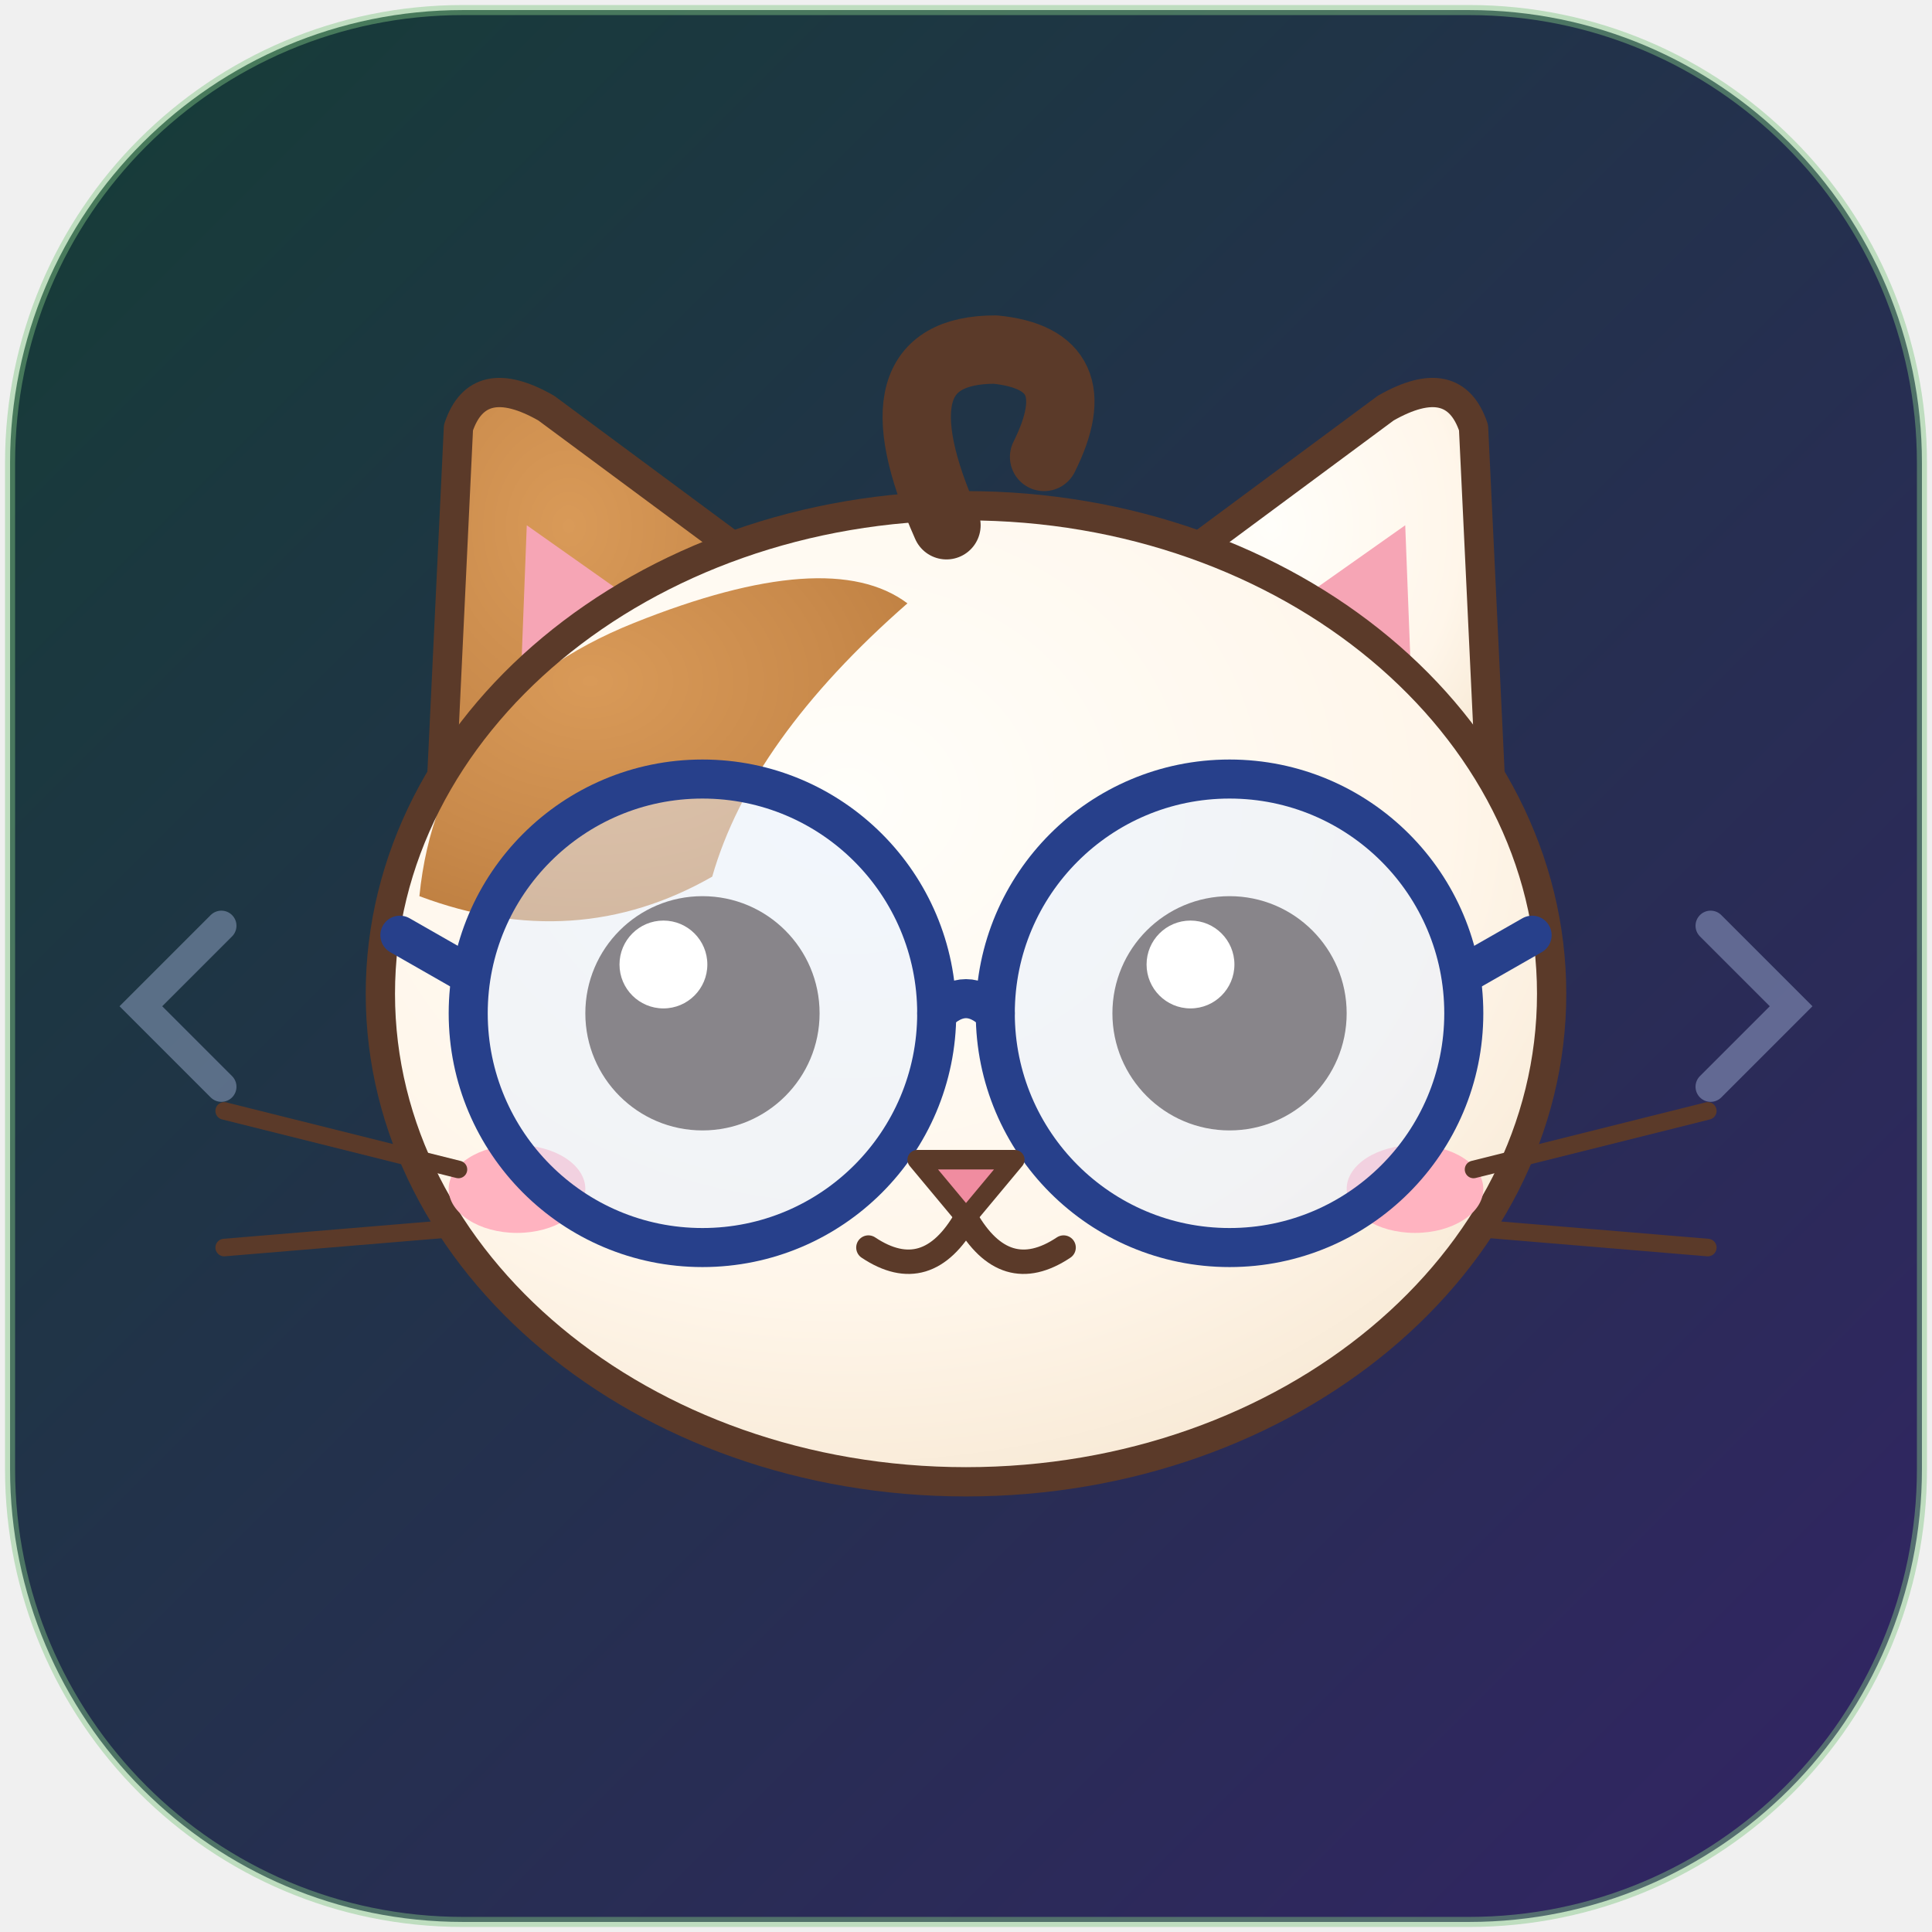
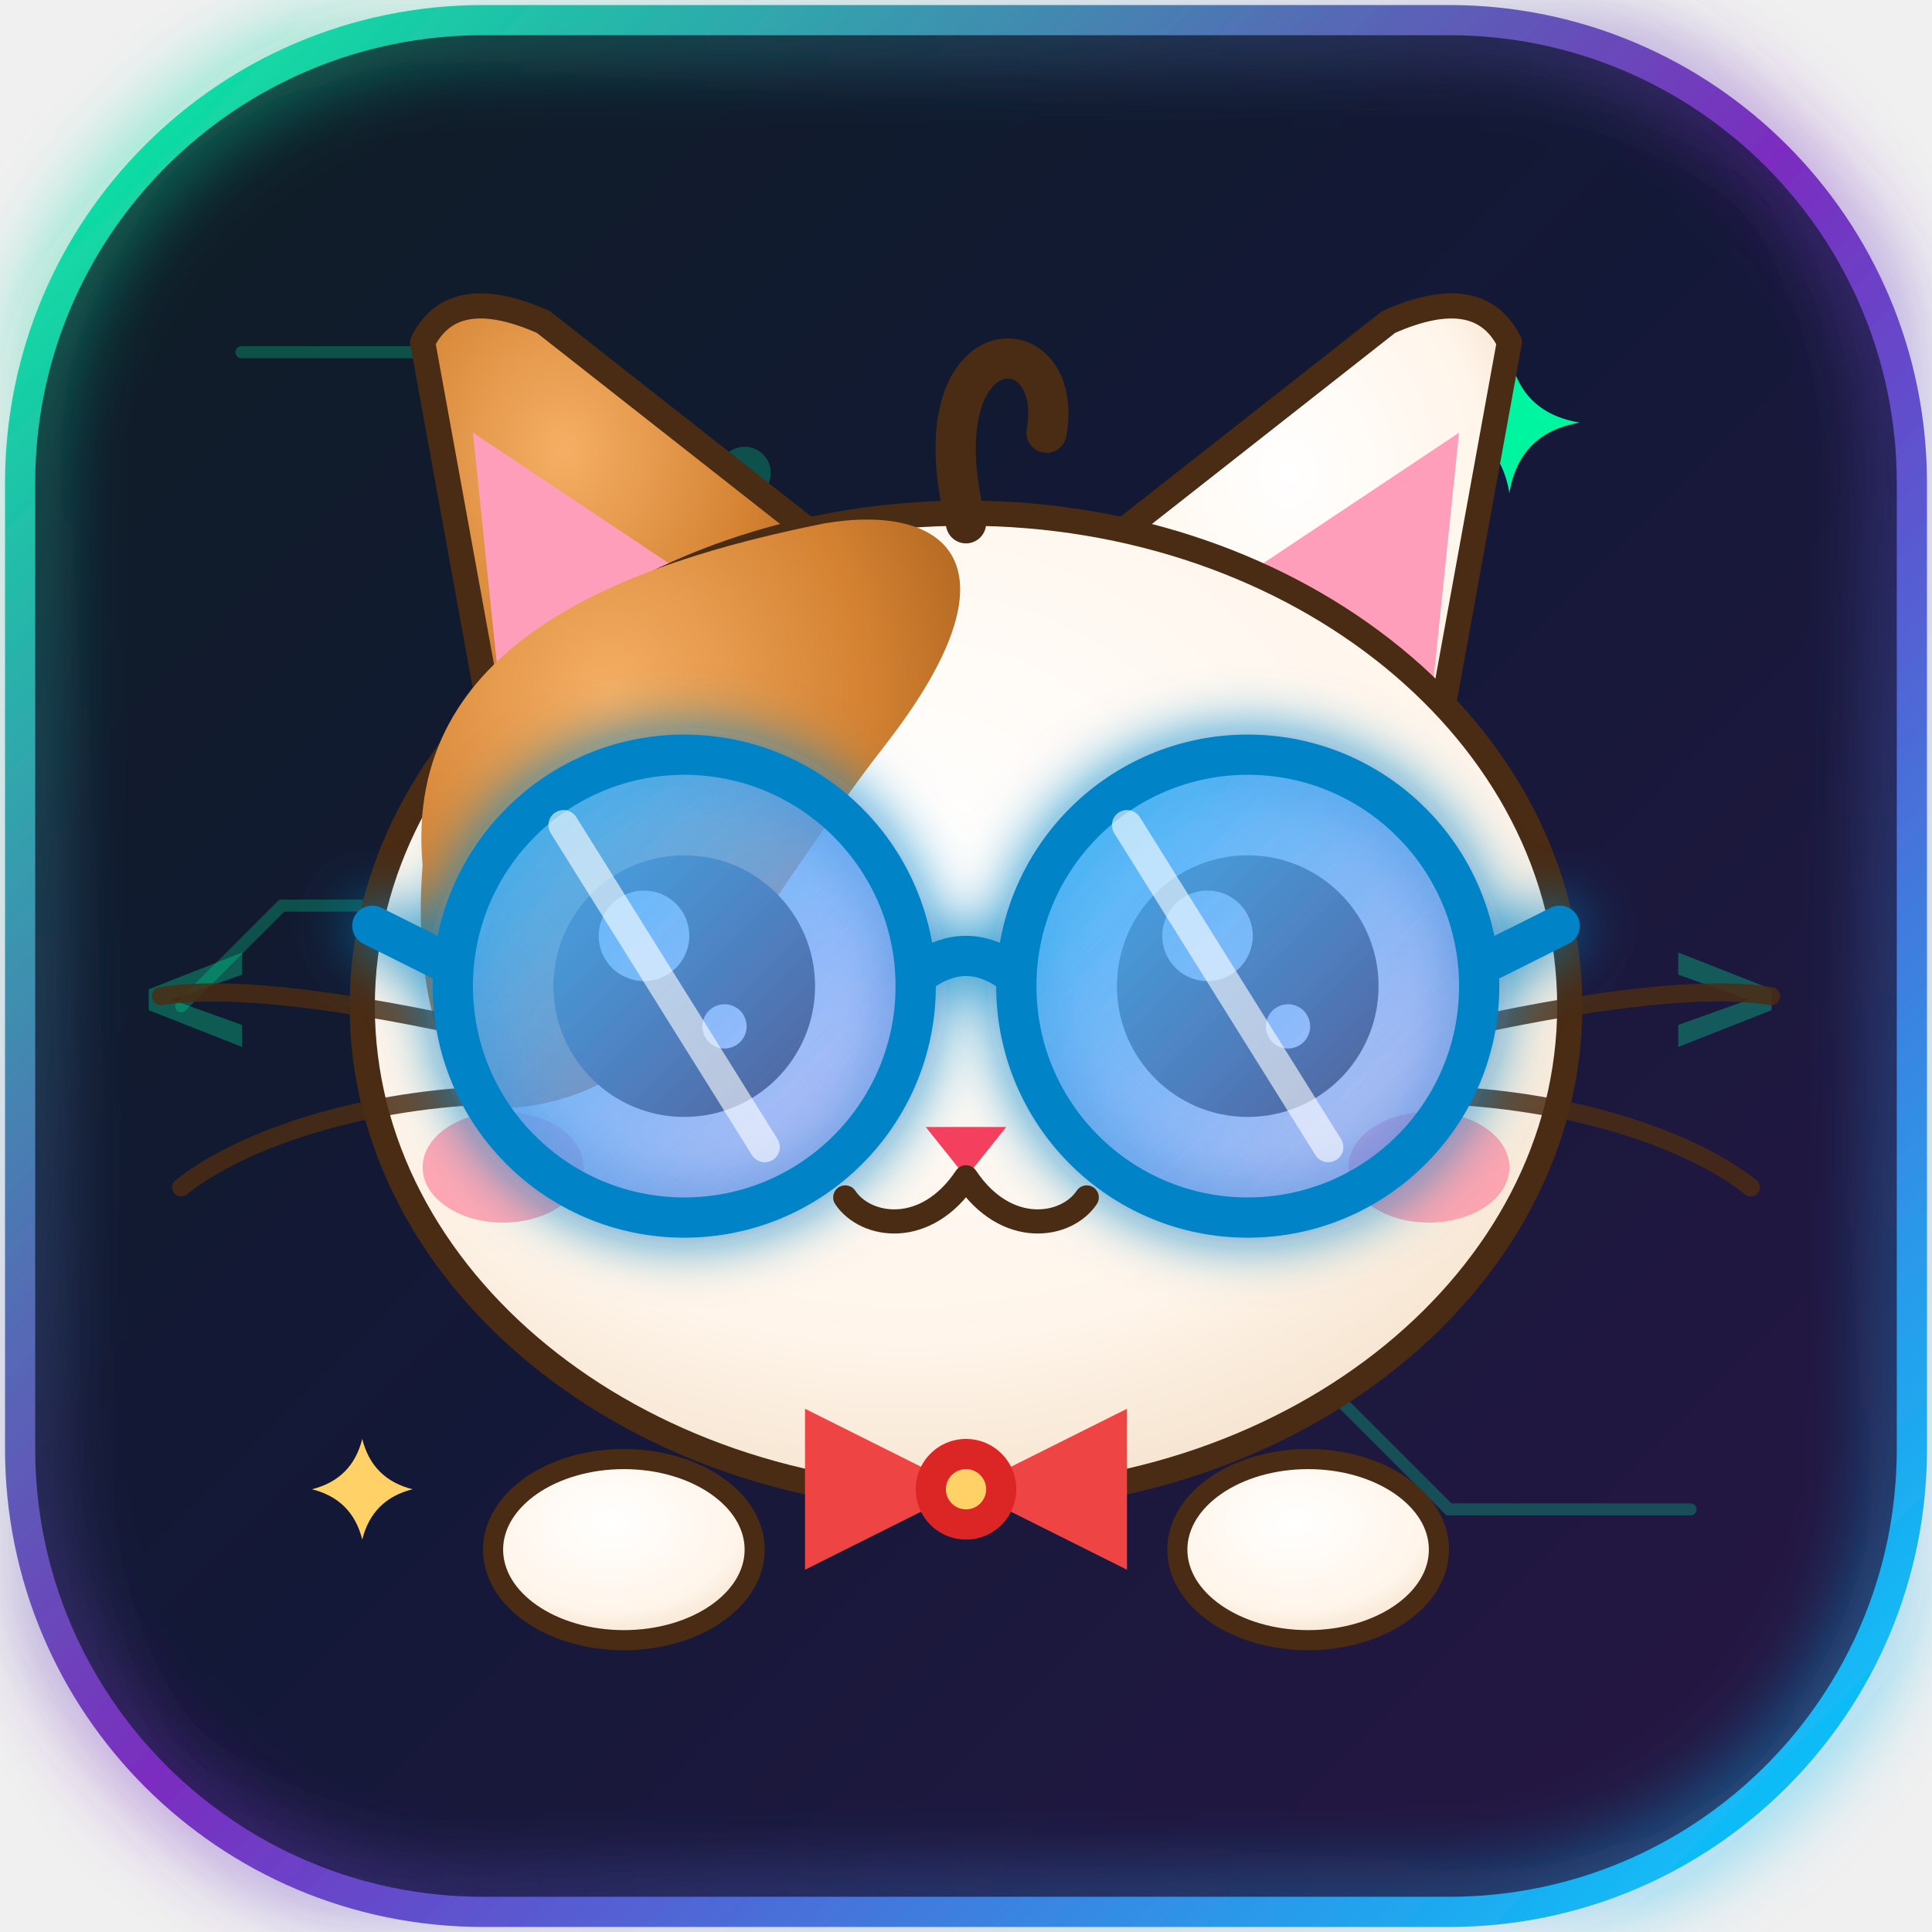
<svg xmlns="http://www.w3.org/2000/svg" width="192" height="192" viewBox="0 0 192 192" role="img" aria-labelledby="title desc">
  <defs>
-     <linearGradient id="bg" x2="1" y2="1">
-       <stop stop-color="#153d36" />
-       <stop offset="1" stop-color="#332465" />
+     <linearGradient id="bgGrad" x1="0" y1="0" x2="1" y2="1">
+       <stop offset="0%" stop-color="#0e1e24" />
+       <stop offset="50%" stop-color="#141838" />
+       <stop offset="100%" stop-color="#281745" />
    </linearGradient>
-     <radialGradient id="fur" cx=".4" cy=".3" r=".85">
-       <stop stop-color="#fffefa" />
-       <stop offset=".6" stop-color="#fff6ea" />
-       <stop offset="1" stop-color="#f4e3cb" />
+     <linearGradient id="borderGrad" x1="0" y1="0" x2="1" y2="1">
+       <stop offset="0%" stop-color="#00f5a0" />
+       <stop offset="50%" stop-color="#7b2cbf" />
+       <stop offset="100%" stop-color="#00d2ff" />
+     </linearGradient>
+     <radialGradient id="furGrad" cx="45%" cy="35%" r="75%">
+       <stop offset="0%" stop-color="#ffffff" />
+       <stop offset="65%" stop-color="#fff5ea" />
+       <stop offset="100%" stop-color="#f0dac0" />
    </radialGradient>
-     <radialGradient id="patch" cx=".35" cy=".3" r=".9">
-       <stop stop-color="#d99a58" />
-       <stop offset=".55" stop-color="#c98a4b" />
-       <stop offset="1" stop-color="#b97a3c" />
+     <radialGradient id="patchGrad" cx="35%" cy="30%" r="80%">
+       <stop offset="0%" stop-color="#f5af64" />
+       <stop offset="60%" stop-color="#d48232" />
+       <stop offset="100%" stop-color="#a65d1b" />
    </radialGradient>
+     <linearGradient id="lensGlow" x1="0" y1="0" x2="1" y2="1">
+       <stop offset="0%" stop-color="#38bdf8" stop-opacity="0.8" />
+       <stop offset="100%" stop-color="#818cf8" stop-opacity="0.25" />
+     </linearGradient>
+     <linearGradient id="shineGrad" x1="0" y1="0" x2="1" y2="1">
+       <stop offset="0%" stop-color="#ffffff" stop-opacity="0.8" />
+       <stop offset="100%" stop-color="#ffffff" stop-opacity="0" />
+     </linearGradient>
+     <filter id="softGlow" x="-20%" y="-20%" width="140%" height="140%">
+       <feGaussianBlur stdDeviation="3" result="blur" />
+       <feMerge>
+         <feMergeNode in="blur" />
+         <feMergeNode in="SourceGraphic" />
+       </feMerge>
+     </filter>
+     <filter id="neonPulse" x="-30%" y="-30%" width="160%" height="160%">
+       <feGaussianBlur stdDeviation="4" result="glow" />
+       <feMerge>
+         <feMergeNode in="glow" />
+         <feMergeNode in="SourceGraphic" />
+       </feMerge>
+     </filter>
+     <style>
+       @keyframes floatPet {
+         0%, 100% { transform: translateY(0px); }
+         50% { transform: translateY(-3px); }
+       }
+       @keyframes earLeft {
+         0%, 100% { transform: rotate(0deg); }
+         25% { transform: rotate(-3deg); }
+         75% { transform: rotate(1deg); }
+       }
+       @keyframes earRight {
+         0%, 100% { transform: rotate(0deg); }
+         30% { transform: rotate(3deg); }
+         80% { transform: rotate(-2deg); }
+       }
+       @keyframes glassesGleam {
+         0%, 80%, 100% { opacity: 0.15; transform: translateX(-15px) rotate(25deg); }
+         40% { opacity: 0.85; transform: translateX(18px) rotate(25deg); }
+       }
+       @keyframes pulseGlow {
+         0%, 100% { opacity: 0.45; }
+         50% { opacity: 0.95; }
+       }
+       @keyframes sparkle {
+         0%, 100% { transform: scale(0.6) rotate(0deg); opacity: 0.3; }
+         50% { transform: scale(1.15) rotate(90deg); opacity: 1; }
+       }
+       .anim-body { animation: floatPet 4s ease-in-out infinite; }
+       .anim-ear-l { transform-origin: 55px 75px; animation: earLeft 5s ease-in-out infinite; }
+       .anim-ear-r { transform-origin: 137px 75px; animation: earRight 4.5s ease-in-out infinite; }
+       .anim-gleam { animation: glassesGleam 6s ease-in-out infinite; }
+       .anim-border { animation: pulseGlow 3s ease-in-out infinite; }
+       .anim-sparkle { transform-origin: center; animation: sparkle 3s ease-in-out infinite; }
+       .anim-sparkle-delay { transform-origin: center; animation: sparkle 3s ease-in-out infinite 1.5s; }
+     </style>
  </defs>
-   <rect x="1" y="1" width="190" height="190" rx="45" fill="url(#bg)" stroke="#81c784" stroke-opacity=".45" />
-   <path d="m22 92-8 8 8 8m148-16 8 8-8 8" fill="none" stroke="#b4c6eb" stroke-width="3" stroke-linecap="round" opacity=".4" />
-   <g transform="translate(96 188) scale(.97)" stroke="#5b3a29" stroke-width="3" stroke-linejoin="round" stroke-linecap="round">
-     <path d="M-54-108-52-150Q-50-156-43-152L-16-132Z" fill="url(#patch)" />
-     <path d="M-46-114-45-140-28-128Z" fill="#f6a5b5" stroke="none" />
-     <path d="M54-108 52-150Q50-156 43-152L16-132Z" fill="url(#fur)" />
-     <path d="M46-114 45-140 28-128Z" fill="#f6a5b5" stroke="none" />
-     <ellipse cy="-92" rx="60" ry="50" fill="url(#fur)" stroke="none" />
-     <path d="M-56-102Q-54-122-34-130Q-14-138-6-132Q-22-118-26-104Q-40-96-56-102Z" fill="url(#patch)" stroke="none" />
-     <ellipse cy="-92" rx="60" ry="50" fill="none" />
-     <g fill="#ffb3c0" stroke="none">
-       <ellipse cx="-46" cy="-72" rx="7" ry="4.5" />
-       <ellipse cx="46" cy="-72" rx="7" ry="4.5" />
+   <rect x="2" y="2" width="188" height="188" rx="46" fill="url(#bgGrad)" />
+   <rect class="anim-border" x="2" y="2" width="188" height="188" rx="46" fill="none" stroke="url(#borderGrad)" stroke-width="3" filter="url(#neonPulse)" />
+   <g opacity="0.25" stroke="#00f5a0" stroke-width="1.2" fill="none" stroke-linecap="round">
+     <path d="M24 35h20l12 12h18" />
+     <circle cx="74" cy="47" r="2" fill="#00f5a0" />
+     <path d="M168 150h-24l-12-12h-16" />
+     <circle cx="116" cy="138" r="2" fill="#00d2ff" />
+     <path d="M18 100l10-10h14" />
+     <circle cx="42" cy="90" r="1.5" fill="#7b2cbf" />
+   </g>
+   <g class="anim-sparkle" transform="translate(150, 42)">
+     <path d="M0 -7 Q1 -1 7 0 Q1 1 0 7 Q-1 1 -7 0 Q-1 -1 0 -7Z" fill="#00f5a0" />
+   </g>
+   <g class="anim-sparkle-delay" transform="translate(36, 148)">
+     <path d="M0 -5 Q1 -1 5 0 Q1 1 0 5 Q-1 1 -5 0 Q-1 -1 0 -5Z" fill="#ffd166" />
+   </g>
+   <g font-family="Consolas, monospace" font-size="18" font-weight="900" opacity="0.3" fill="#00f5a0">
+     <text x="14" y="105">&lt;</text>
+     <text x="166" y="105">&gt;</text>
+   </g>
+   <g class="anim-body">
+     <g class="anim-ear-l">
+       <path d="M50 78 L42 34 Q45 28 54 32 L82 54 Z" fill="url(#patchGrad)" stroke="#4a2b13" stroke-width="2.5" stroke-linejoin="round" />
+       <path d="M50 72 L47 43 L68 57 Z" fill="#ff9ebb" />
    </g>
-     <g fill="#2a1b14" stroke="none">
-       <circle cx="-27" cy="-90" r="12" />
-       <circle cx="27" cy="-90" r="12" />
+     <g class="anim-ear-r">
+       <path d="M142 78 L150 34 Q147 28 138 32 L110 54 Z" fill="url(#furGrad)" stroke="#4a2b13" stroke-width="2.5" stroke-linejoin="round" />
+       <path d="M142 72 L145 43 L124 57 Z" fill="#ff9ebb" />
    </g>
-     <g fill="#e6f1ff" fill-opacity=".5" stroke="#27408b" stroke-width="4">
-       <circle cx="-27" cy="-90" r="24" />
-       <circle cx="27" cy="-90" r="24" />
-       <path d="M-3-90Q0-93 3-90M-51-94-58-98M51-94 58-98" fill="none" />
+     <ellipse cx="96" cy="100" rx="60" ry="49" fill="url(#furGrad)" stroke="#4a2b13" stroke-width="2.5" />
+     <path d="M42 86 C40 64 62 56 82 52 C94 50 102 56 88 74 C74 92 68 108 52 110 C44 111 41 98 42 86 Z" fill="url(#patchGrad)" clip-path="url(#headClip)" />
+     <g stroke="#4a2b13" stroke-width="1.8" stroke-linecap="round" fill="none" opacity="0.85">
+       <path d="M46 102 C32 99 22 98 16 99" />
+       <path d="M46 109 C33 110 23 114 18 118" />
+       <path d="M146 102 C160 99 170 98 176 99" />
+       <path d="M146 109 C159 110 169 114 174 118" />
    </g>
-     <g fill="#fff" stroke="none">
-       <circle cx="-31" cy="-95" r="4.5" />
-       <circle cx="23" cy="-95" r="4.5" />
+     <ellipse cx="50" cy="116" rx="8" ry="5.5" fill="#ff8da1" opacity="0.75" />
+     <ellipse cx="142" cy="116" rx="8" ry="5.5" fill="#ff8da1" opacity="0.75" />
+     <g fill="#1a120c">
+       <circle cx="68" cy="98" r="13" />
+       <circle cx="124" cy="98" r="13" />
    </g>
-     <path d="M-5-75H5L0-69Z" fill="#f08ca0" stroke-width="2" />
-     <path d="M0-69Q-4-62-10-66M0-69Q4-62 10-66" fill="none" stroke-width="2.5" />
-     <path d="M-52-74-76-80M-52-68-76-66M52-74 76-80M52-68 76-66" fill="none" stroke-width="1.8" />
-     <path d="M-2-140Q-10-158 3-158Q13-157 8-147" fill="none" stroke-width="7" />
+     <g fill="#ffffff">
+       <circle cx="64" cy="93" r="4.5" />
+       <circle cx="72" cy="102" r="2.2" />
+       <circle cx="120" cy="93" r="4.5" />
+       <circle cx="128" cy="102" r="2.2" />
+     </g>
+     <g filter="url(#softGlow)">
+       <circle cx="68" cy="98" r="23" fill="url(#lensGlow)" stroke="#0284c7" stroke-width="4" />
+       <circle cx="124" cy="98" r="23" fill="url(#lensGlow)" stroke="#0284c7" stroke-width="4" />
+       <path d="M91 97 Q96 93 101 97 M45 96 L37 92 M147 96 L155 92" fill="none" stroke="#0284c7" stroke-width="4" stroke-linecap="round" />
+     </g>
+     <g class="anim-gleam">
+       <path d="M56 82 L76 114 M112 82 L132 114" stroke="#ffffff" stroke-width="3" stroke-linecap="round" opacity="0.6" />
+     </g>
+     <path d="M92 112 H100 L96 117 Z" fill="#f43f5e" />
+     <path d="M96 117 C92 123 86 122 84 119 M96 117 C100 123 106 122 108 119" fill="none" stroke="#4a2b13" stroke-width="2.4" stroke-linecap="round" />
+     <path d="M96 52 C91 32 106 32 104 43" fill="none" stroke="#4a2b13" stroke-width="4" stroke-linecap="round" />
+     <path d="M96 148 L80 140 V156 Z" fill="#ef4444" />
+     <path d="M96 148 L112 140 V156 Z" fill="#ef4444" />
+     <circle cx="96" cy="148" r="5" fill="#dc2626" />
+     <circle cx="96" cy="148" r="2" fill="#ffd166" />
+     <ellipse cx="62" cy="154" rx="13" ry="9" fill="url(#furGrad)" stroke="#4a2b13" stroke-width="2" />
+     <ellipse cx="130" cy="154" rx="13" ry="9" fill="url(#furGrad)" stroke="#4a2b13" stroke-width="2" />
  </g>
</svg>
